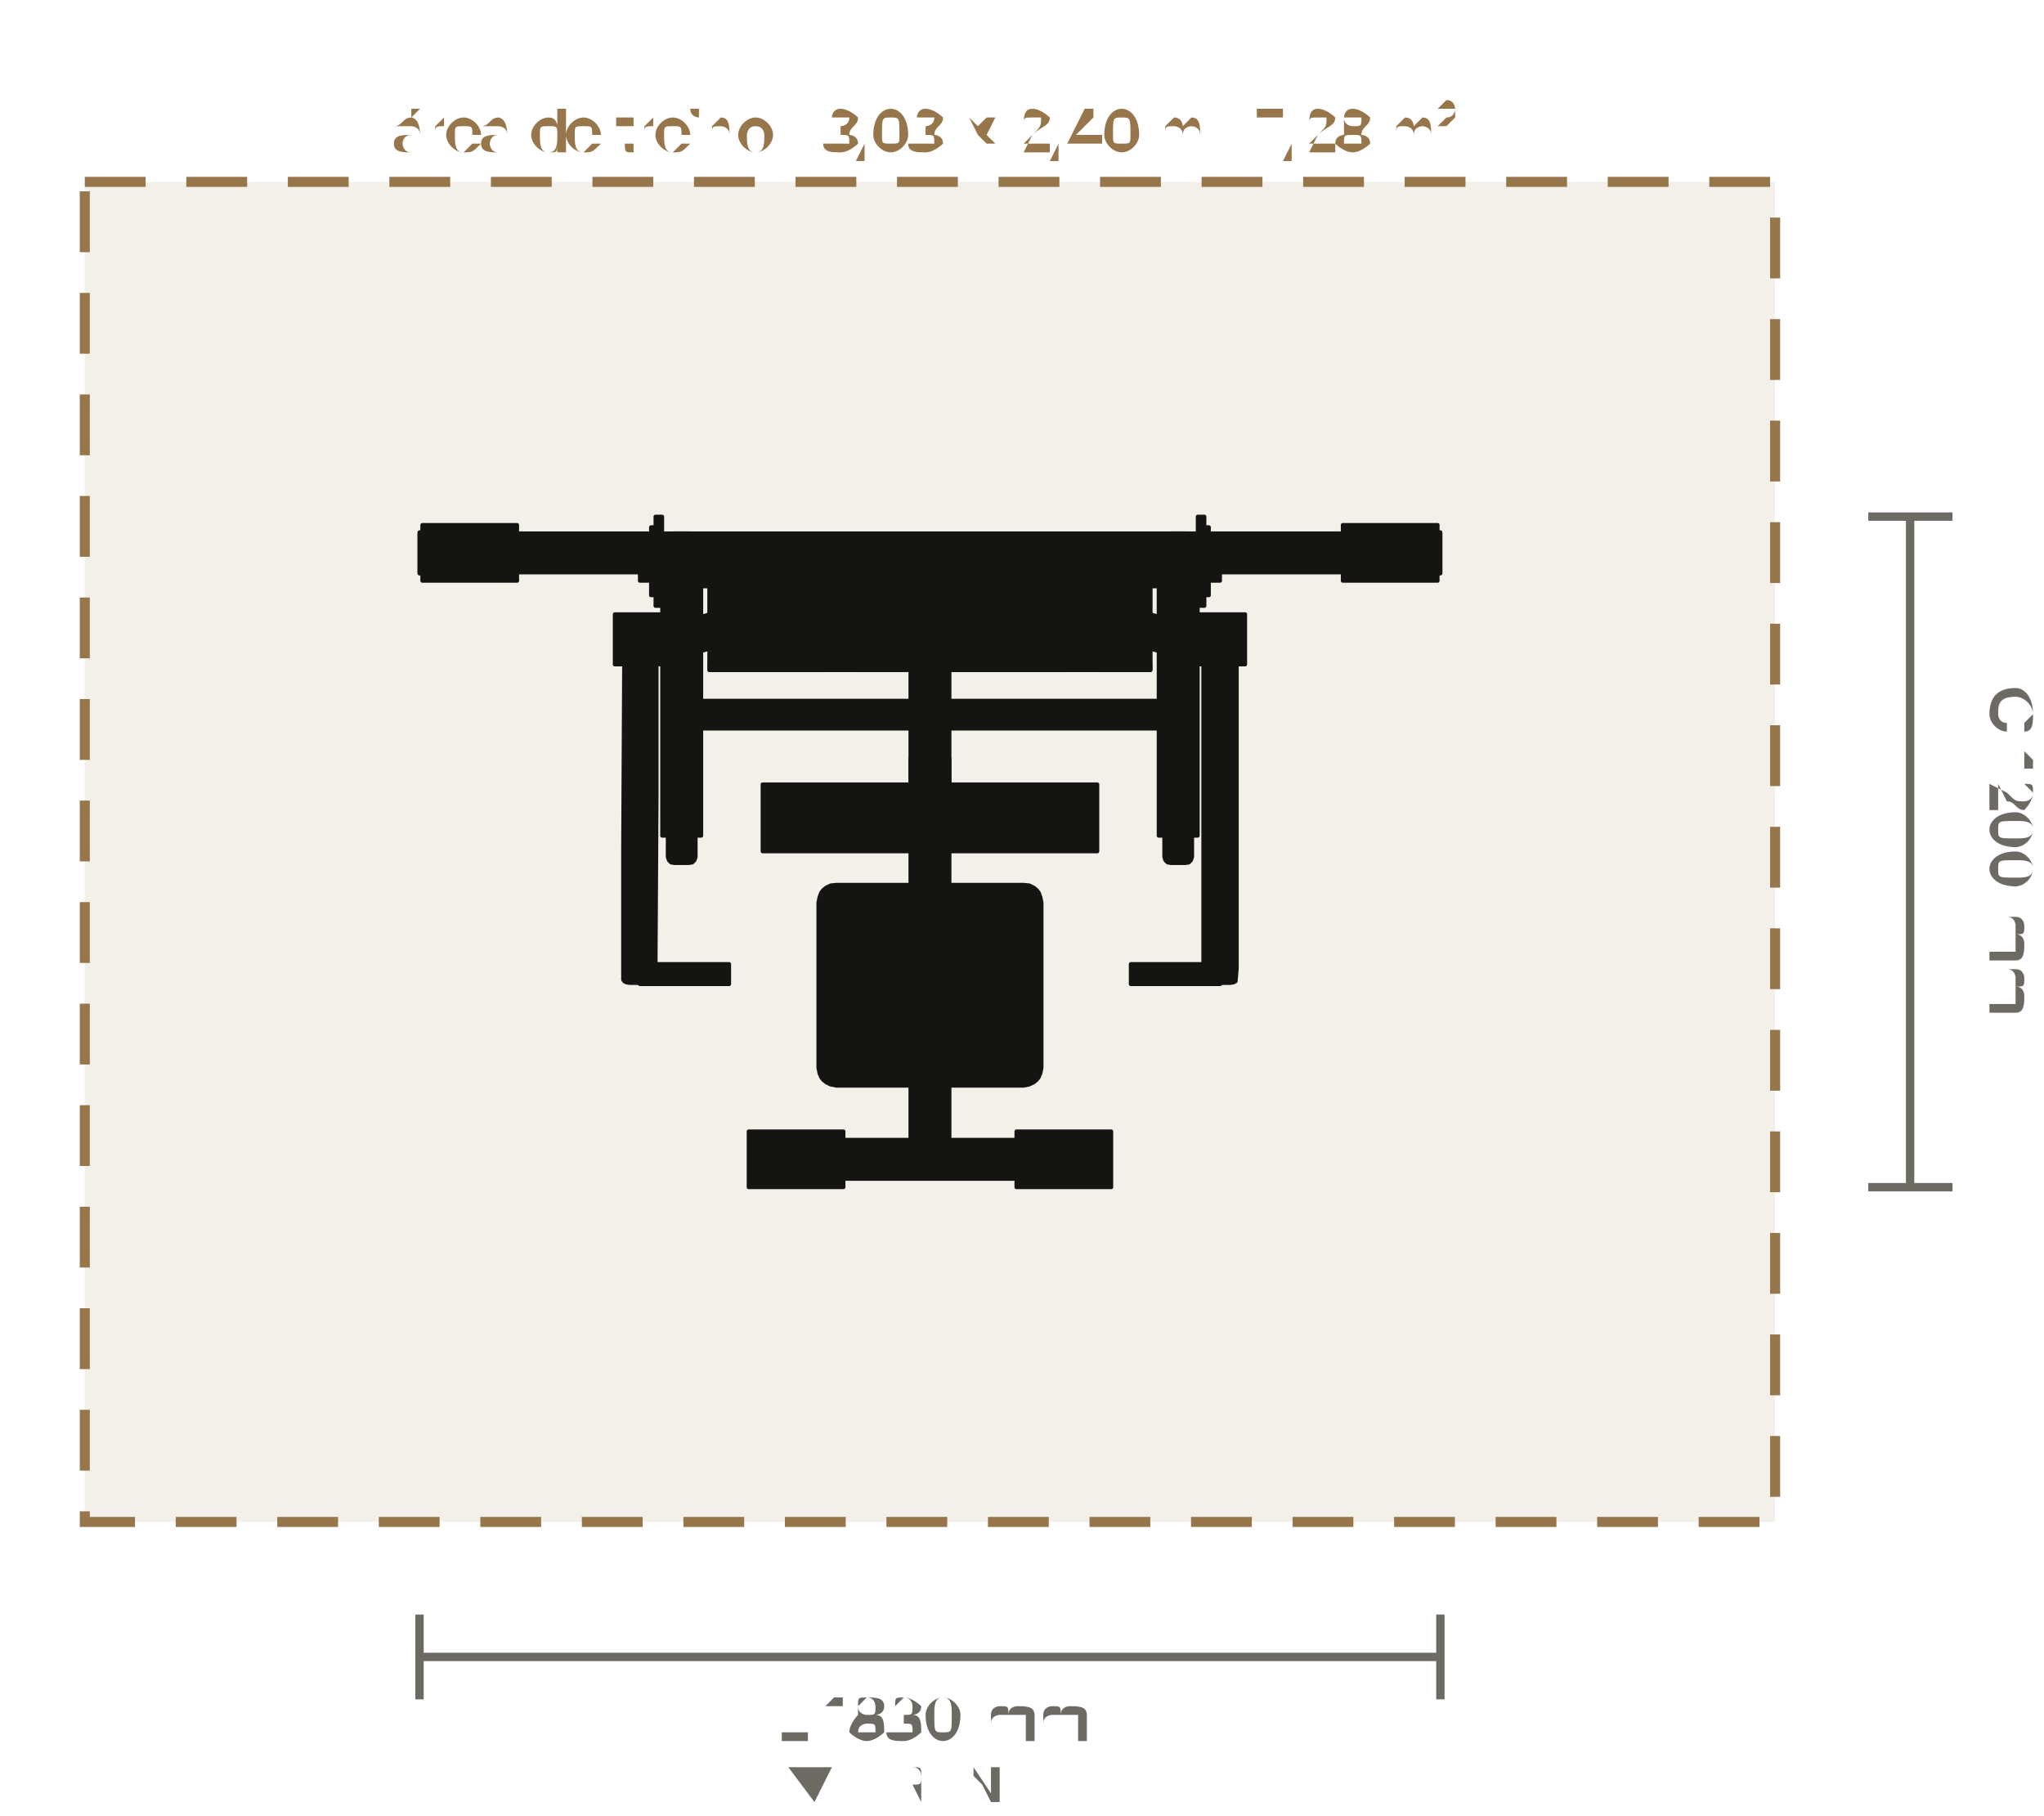
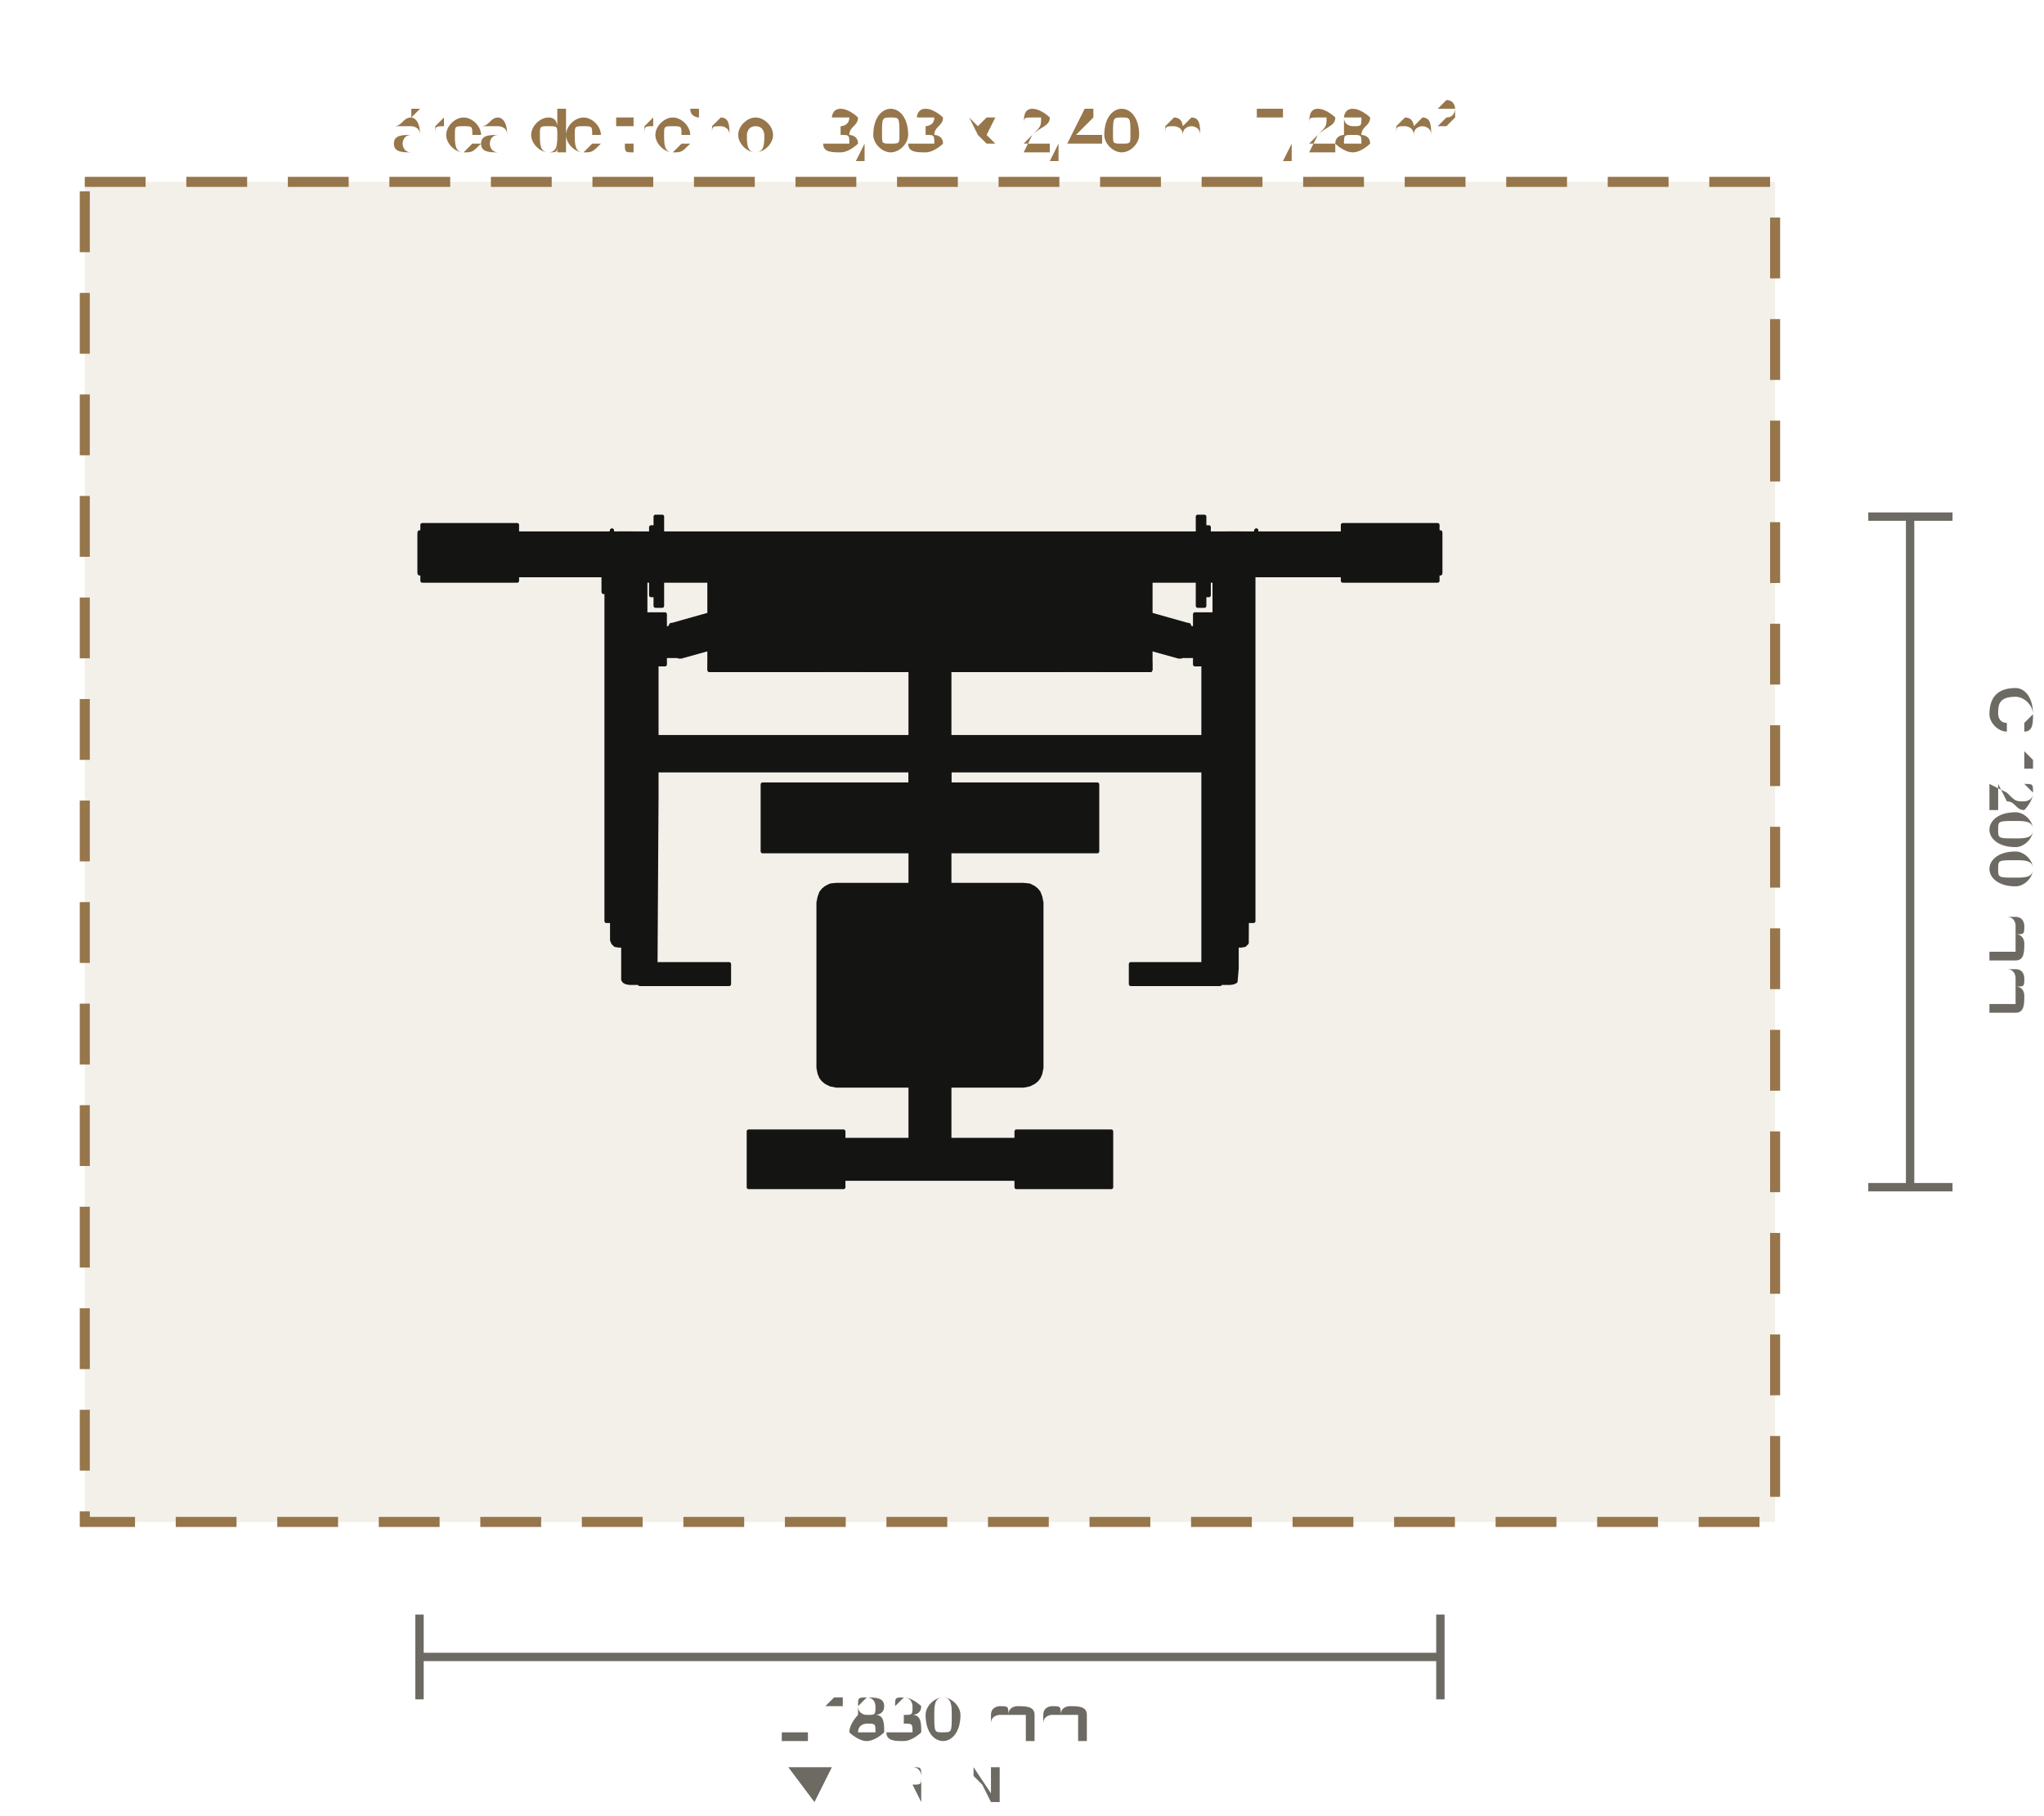
<svg xmlns="http://www.w3.org/2000/svg" viewBox="-1.667 -1.527 3.664 3.254" role="img" aria-label="Planta do Remada Alta Iso-Lateral (LD-B030): 1830 × 1202 mm, com 60 cm de área de treino em volta" data-equipment="LD-B030" data-unit="m">
  <rect class="eq-zone" x="-1.515" y="-1.201" width="3.03" height="2.402" style="fill:#96764a;fill-opacity:.12;stroke:#96764a;stroke-width:0.018;stroke-dasharray:0.109 0.073" />
  <text class="eq-zone-label" x="0" y="-1.255" style="font-family:Barlow,Inter,Arial,sans-serif;font-size:0.104px;fill:#96764a;text-anchor:middle">área de treino · 3,03 × 2,40 m · 7,28 m²</text>
  <g class="eq-parts">
    <polygon class="eq-part" points="-0.915,-0.571 0.915,-0.571 0.915,-0.501 -0.915,-0.501" style="fill:#141413;stroke:#141413;stroke-width:0.007;stroke-linejoin:round" />
    <polygon class="eq-part" points="-0.035,-0.536 0.035,-0.536 0.035,0.551 -0.035,0.551" style="fill:#141413;stroke:#141413;stroke-width:0.007;stroke-linejoin:round" />
    <polygon class="eq-part" points="-0.3,0.516 0.3,0.516 0.3,0.586 -0.3,0.586" style="fill:#141413;stroke:#141413;stroke-width:0.007;stroke-linejoin:round" />
    <polygon class="eq-part" points="-0.91,-0.586 -0.74,-0.586 -0.74,-0.486 -0.91,-0.486" style="fill:#141413;stroke:#141413;stroke-width:0.007;stroke-linejoin:round" />
    <polygon class="eq-part" points="-0.891,-0.536 -0.891,-0.539 -0.889,-0.541 -0.888,-0.544 -0.885,-0.545 -0.883,-0.546 -0.88,-0.547 -0.877,-0.546 -0.875,-0.545 -0.872,-0.544 -0.871,-0.541 -0.869,-0.539 -0.869,-0.536 -0.869,-0.533 -0.871,-0.53 -0.872,-0.528 -0.875,-0.526 -0.877,-0.525 -0.88,-0.525 -0.883,-0.525 -0.885,-0.526 -0.888,-0.528 -0.889,-0.53 -0.891,-0.533" style="fill:#141413;stroke:#141413;stroke-width:0.007;stroke-linejoin:round" />
    <polygon class="eq-part" points="-0.781,-0.536 -0.781,-0.539 -0.779,-0.541 -0.778,-0.544 -0.775,-0.545 -0.773,-0.546 -0.77,-0.547 -0.767,-0.546 -0.764,-0.545 -0.762,-0.544 -0.76,-0.541 -0.759,-0.539 -0.759,-0.536 -0.759,-0.533 -0.76,-0.53 -0.762,-0.528 -0.764,-0.526 -0.767,-0.525 -0.77,-0.525 -0.773,-0.525 -0.775,-0.526 -0.778,-0.528 -0.779,-0.53 -0.781,-0.533" style="fill:#141413;stroke:#141413;stroke-width:0.007;stroke-linejoin:round" />
    <polygon class="eq-part" points="-0.325,0.501 -0.155,0.501 -0.155,0.601 -0.325,0.601" style="fill:#141413;stroke:#141413;stroke-width:0.007;stroke-linejoin:round" />
    <polygon class="eq-part" points="-0.306,0.551 -0.306,0.548 -0.304,0.545 -0.303,0.543 -0.3,0.541 -0.298,0.54 -0.295,0.54 -0.292,0.54 -0.289,0.541 -0.287,0.543 -0.285,0.545 -0.284,0.548 -0.284,0.551 -0.284,0.554 -0.285,0.556 -0.287,0.559 -0.289,0.56 -0.292,0.561 -0.295,0.562 -0.298,0.561 -0.3,0.56 -0.303,0.559 -0.304,0.556 -0.306,0.554" style="fill:#141413;stroke:#141413;stroke-width:0.007;stroke-linejoin:round" />
    <polygon class="eq-part" points="-0.196,0.551 -0.196,0.548 -0.195,0.545 -0.193,0.543 -0.191,0.541 -0.188,0.54 -0.185,0.54 -0.182,0.54 -0.179,0.541 -0.177,0.543 -0.175,0.545 -0.174,0.548 -0.174,0.551 -0.174,0.554 -0.175,0.556 -0.177,0.559 -0.179,0.56 -0.182,0.561 -0.185,0.562 -0.188,0.561 -0.191,0.56 -0.193,0.559 -0.195,0.556 -0.196,0.554" style="fill:#141413;stroke:#141413;stroke-width:0.007;stroke-linejoin:round" />
    <polygon class="eq-part" points="-0.915,-0.573 -0.903,-0.573 -0.903,-0.499 -0.915,-0.499" style="fill:#141413;stroke:#141413;stroke-width:0.007;stroke-linejoin:round" />
    <polygon class="eq-part" points="-0.3,0.514 -0.288,0.514 -0.288,0.588 -0.3,0.588" style="fill:#141413;stroke:#141413;stroke-width:0.007;stroke-linejoin:round" />
    <polygon class="eq-part" points="0.74,-0.586 0.91,-0.586 0.91,-0.486 0.74,-0.486" style="fill:#141413;stroke:#141413;stroke-width:0.007;stroke-linejoin:round" />
    <polygon class="eq-part" points="0.759,-0.536 0.759,-0.539 0.76,-0.541 0.762,-0.544 0.764,-0.545 0.767,-0.546 0.77,-0.547 0.773,-0.546 0.775,-0.545 0.778,-0.544 0.779,-0.541 0.781,-0.539 0.781,-0.536 0.781,-0.533 0.779,-0.53 0.778,-0.528 0.775,-0.526 0.773,-0.525 0.77,-0.525 0.767,-0.525 0.764,-0.526 0.762,-0.528 0.76,-0.53 0.759,-0.533" style="fill:#141413;stroke:#141413;stroke-width:0.007;stroke-linejoin:round" />
    <polygon class="eq-part" points="0.869,-0.536 0.869,-0.539 0.871,-0.541 0.872,-0.544 0.875,-0.545 0.877,-0.546 0.88,-0.547 0.883,-0.546 0.885,-0.545 0.888,-0.544 0.889,-0.541 0.891,-0.539 0.891,-0.536 0.891,-0.533 0.889,-0.53 0.888,-0.528 0.885,-0.526 0.883,-0.525 0.88,-0.525 0.877,-0.525 0.875,-0.526 0.872,-0.528 0.871,-0.53 0.869,-0.533" style="fill:#141413;stroke:#141413;stroke-width:0.007;stroke-linejoin:round" />
    <polygon class="eq-part" points="0.155,0.501 0.325,0.501 0.325,0.601 0.155,0.601" style="fill:#141413;stroke:#141413;stroke-width:0.007;stroke-linejoin:round" />
    <polygon class="eq-part" points="0.174,0.551 0.174,0.548 0.175,0.545 0.177,0.543 0.179,0.541 0.182,0.54 0.185,0.54 0.188,0.54 0.191,0.541 0.193,0.543 0.195,0.545 0.196,0.548 0.196,0.551 0.196,0.554 0.195,0.556 0.193,0.559 0.191,0.56 0.188,0.561 0.185,0.562 0.182,0.561 0.179,0.56 0.177,0.559 0.175,0.556 0.174,0.554" style="fill:#141413;stroke:#141413;stroke-width:0.007;stroke-linejoin:round" />
    <polygon class="eq-part" points="0.284,0.551 0.284,0.548 0.285,0.545 0.287,0.543 0.289,0.541 0.292,0.54 0.295,0.54 0.298,0.54 0.3,0.541 0.303,0.543 0.304,0.545 0.306,0.548 0.306,0.551 0.306,0.554 0.304,0.556 0.303,0.559 0.3,0.56 0.298,0.561 0.295,0.562 0.292,0.561 0.289,0.56 0.287,0.559 0.285,0.556 0.284,0.554" style="fill:#141413;stroke:#141413;stroke-width:0.007;stroke-linejoin:round" />
    <polygon class="eq-part" points="0.903,-0.573 0.915,-0.573 0.915,-0.499 0.903,-0.499" style="fill:#141413;stroke:#141413;stroke-width:0.007;stroke-linejoin:round" />
    <polygon class="eq-part" points="0.288,0.514 0.3,0.514 0.3,0.588 0.288,0.588" style="fill:#141413;stroke:#141413;stroke-width:0.007;stroke-linejoin:round" />
    <polygon class="eq-part" points="-0.395,-0.566 -0.365,-0.566 -0.365,-0.326 -0.395,-0.326" style="fill:#141413;stroke:#141413;stroke-width:0.007;stroke-linejoin:round" />
    <polygon class="eq-part" points="-0.065,-0.566 -0.035,-0.566 -0.035,-0.326 -0.065,-0.326" style="fill:#141413;stroke:#141413;stroke-width:0.007;stroke-linejoin:round" />
    <polygon class="eq-part" points="-0.395,-0.566 -0.035,-0.566 -0.035,-0.326 -0.395,-0.326" style="fill:#141413;stroke:#141413;stroke-width:0.007;stroke-linejoin:round" />
    <polygon class="eq-part" points="-0.395,-0.566 -0.035,-0.566 -0.035,-0.326 -0.395,-0.326" style="fill:#141413;stroke:#141413;stroke-width:0.007;stroke-linejoin:round" />
    <polygon class="eq-part" points="-0.395,-0.338 -0.195,-0.338 -0.195,-0.326 -0.395,-0.326" style="fill:#141413;stroke:#141413;stroke-width:0.007;stroke-linejoin:round" />
    <polygon class="eq-part" points="-0.125,-0.338 -0.035,-0.338 -0.035,-0.326 -0.125,-0.326" style="fill:#141413;stroke:#141413;stroke-width:0.007;stroke-linejoin:round" />
    <polygon class="eq-part" points="-0.305,-0.446 -0.305,-0.448 -0.304,-0.451 -0.302,-0.453 -0.3,-0.455 -0.298,-0.456 -0.295,-0.456 -0.292,-0.456 -0.29,-0.455 -0.288,-0.453 -0.286,-0.451 -0.285,-0.448 -0.285,-0.446 -0.285,-0.443 -0.286,-0.441 -0.288,-0.439 -0.29,-0.437 -0.292,-0.436 -0.295,-0.436 -0.298,-0.436 -0.3,-0.437 -0.302,-0.439 -0.304,-0.441 -0.305,-0.443" style="fill:#141413;stroke:#141413;stroke-width:0.007;stroke-linejoin:round" />
    <polygon class="eq-part" points="-0.145,-0.446 -0.145,-0.448 -0.144,-0.451 -0.142,-0.453 -0.14,-0.455 -0.138,-0.456 -0.135,-0.456 -0.132,-0.456 -0.13,-0.455 -0.128,-0.453 -0.126,-0.451 -0.125,-0.448 -0.125,-0.446 -0.125,-0.443 -0.126,-0.441 -0.128,-0.439 -0.13,-0.437 -0.132,-0.436 -0.135,-0.436 -0.138,-0.436 -0.14,-0.437 -0.142,-0.439 -0.144,-0.441 -0.145,-0.443" style="fill:#141413;stroke:#141413;stroke-width:0.007;stroke-linejoin:round" />
    <polygon class="eq-part" points="-0.345,-0.526 -0.085,-0.526 -0.085,-0.366 -0.345,-0.366" style="fill:#141413;stroke:#141413;stroke-width:0.007;stroke-linejoin:round" />
    <polygon class="eq-part" points="-0.345,-0.526 -0.085,-0.526 -0.085,-0.366 -0.345,-0.366" style="fill:#141413;stroke:#141413;stroke-width:0.007;stroke-linejoin:round" />
    <polygon class="eq-part" points="-0.219,-0.446 -0.219,-0.447 -0.218,-0.448 -0.218,-0.449 -0.217,-0.449 -0.216,-0.45 -0.215,-0.45 -0.214,-0.45 -0.213,-0.449 -0.212,-0.449 -0.211,-0.448 -0.211,-0.447 -0.211,-0.446 -0.211,-0.445 -0.211,-0.444 -0.212,-0.443 -0.213,-0.442 -0.214,-0.442 -0.215,-0.442 -0.216,-0.442 -0.217,-0.442 -0.218,-0.443 -0.218,-0.444 -0.219,-0.445" style="fill:#141413;stroke:#141413;stroke-width:0.007;stroke-linejoin:round" />
    <polygon class="eq-part" points="-0.335,-0.511 -0.095,-0.511 -0.095,-0.381 -0.335,-0.381" style="fill:#141413;stroke:#141413;stroke-width:0.007;stroke-linejoin:round" />
    <polygon class="eq-part" points="-0.335,-0.511 -0.095,-0.511 -0.095,-0.381 -0.335,-0.381" style="fill:#141413;stroke:#141413;stroke-width:0.007;stroke-linejoin:round" />
    <polygon class="eq-part" points="-0.335,-0.511 -0.095,-0.511 -0.095,-0.381 -0.335,-0.381" style="fill:#141413;stroke:#141413;stroke-width:0.007;stroke-linejoin:round" />
    <polygon class="eq-part" points="-0.335,-0.511 -0.095,-0.511 -0.095,-0.381 -0.335,-0.381" style="fill:#141413;stroke:#141413;stroke-width:0.007;stroke-linejoin:round" />
    <polygon class="eq-part" points="-0.335,-0.511 -0.095,-0.511 -0.095,-0.381 -0.335,-0.381" style="fill:#141413;stroke:#141413;stroke-width:0.007;stroke-linejoin:round" />
    <polygon class="eq-part" points="-0.335,-0.511 -0.095,-0.511 -0.095,-0.381 -0.335,-0.381" style="fill:#141413;stroke:#141413;stroke-width:0.007;stroke-linejoin:round" />
    <polygon class="eq-part" points="-0.335,-0.511 -0.095,-0.511 -0.095,-0.381 -0.335,-0.381" style="fill:#141413;stroke:#141413;stroke-width:0.007;stroke-linejoin:round" />
    <polygon class="eq-part" points="-0.335,-0.511 -0.095,-0.511 -0.095,-0.381 -0.335,-0.381" style="fill:#141413;stroke:#141413;stroke-width:0.007;stroke-linejoin:round" />
    <polygon class="eq-part" points="-0.335,-0.511 -0.095,-0.511 -0.095,-0.381 -0.335,-0.381" style="fill:#141413;stroke:#141413;stroke-width:0.007;stroke-linejoin:round" />
    <polygon class="eq-part" points="-0.221,-0.446 -0.221,-0.447 -0.22,-0.449 -0.219,-0.45 -0.218,-0.451 -0.217,-0.452 -0.215,-0.452 -0.213,-0.452 -0.212,-0.451 -0.211,-0.45 -0.21,-0.449 -0.209,-0.447 -0.209,-0.446 -0.209,-0.444 -0.21,-0.443 -0.211,-0.442 -0.212,-0.441 -0.213,-0.44 -0.215,-0.44 -0.217,-0.44 -0.218,-0.441 -0.219,-0.442 -0.22,-0.443 -0.221,-0.444" style="fill:#141413;stroke:#141413;stroke-width:0.007;stroke-linejoin:round" />
    <polygon class="eq-part" points="-0.221,-0.401 -0.209,-0.401 -0.209,-0.331 -0.221,-0.331" style="fill:#141413;stroke:#141413;stroke-width:0.007;stroke-linejoin:round" />
    <polygon class="eq-part" points="-0.365,-0.566 -0.065,-0.566 -0.065,-0.554 -0.365,-0.554" style="fill:#141413;stroke:#141413;stroke-width:0.007;stroke-linejoin:round" />
    <polygon class="eq-part" points="0.035,-0.566 0.065,-0.566 0.065,-0.326 0.035,-0.326" style="fill:#141413;stroke:#141413;stroke-width:0.007;stroke-linejoin:round" />
    <polygon class="eq-part" points="0.365,-0.566 0.395,-0.566 0.395,-0.326 0.365,-0.326" style="fill:#141413;stroke:#141413;stroke-width:0.007;stroke-linejoin:round" />
    <polygon class="eq-part" points="0.035,-0.566 0.395,-0.566 0.395,-0.326 0.035,-0.326" style="fill:#141413;stroke:#141413;stroke-width:0.007;stroke-linejoin:round" />
    <polygon class="eq-part" points="0.035,-0.566 0.395,-0.566 0.395,-0.326 0.035,-0.326" style="fill:#141413;stroke:#141413;stroke-width:0.007;stroke-linejoin:round" />
    <polygon class="eq-part" points="0.035,-0.338 0.235,-0.338 0.235,-0.326 0.035,-0.326" style="fill:#141413;stroke:#141413;stroke-width:0.007;stroke-linejoin:round" />
    <polygon class="eq-part" points="0.305,-0.338 0.395,-0.338 0.395,-0.326 0.305,-0.326" style="fill:#141413;stroke:#141413;stroke-width:0.007;stroke-linejoin:round" />
    <polygon class="eq-part" points="0.125,-0.446 0.125,-0.448 0.126,-0.451 0.128,-0.453 0.13,-0.455 0.132,-0.456 0.135,-0.456 0.138,-0.456 0.14,-0.455 0.142,-0.453 0.144,-0.451 0.145,-0.448 0.145,-0.446 0.145,-0.443 0.144,-0.441 0.142,-0.439 0.14,-0.437 0.138,-0.436 0.135,-0.436 0.132,-0.436 0.13,-0.437 0.128,-0.439 0.126,-0.441 0.125,-0.443" style="fill:#141413;stroke:#141413;stroke-width:0.007;stroke-linejoin:round" />
    <polygon class="eq-part" points="0.285,-0.446 0.285,-0.448 0.286,-0.451 0.288,-0.453 0.29,-0.455 0.292,-0.456 0.295,-0.456 0.298,-0.456 0.3,-0.455 0.302,-0.453 0.304,-0.451 0.305,-0.448 0.305,-0.446 0.305,-0.443 0.304,-0.441 0.302,-0.439 0.3,-0.437 0.298,-0.436 0.295,-0.436 0.292,-0.436 0.29,-0.437 0.288,-0.439 0.286,-0.441 0.285,-0.443" style="fill:#141413;stroke:#141413;stroke-width:0.007;stroke-linejoin:round" />
    <polygon class="eq-part" points="0.085,-0.526 0.345,-0.526 0.345,-0.366 0.085,-0.366" style="fill:#141413;stroke:#141413;stroke-width:0.007;stroke-linejoin:round" />
    <polygon class="eq-part" points="0.085,-0.526 0.345,-0.526 0.345,-0.366 0.085,-0.366" style="fill:#141413;stroke:#141413;stroke-width:0.007;stroke-linejoin:round" />
    <polygon class="eq-part" points="0.211,-0.446 0.211,-0.447 0.211,-0.448 0.212,-0.449 0.213,-0.449 0.214,-0.45 0.215,-0.45 0.216,-0.45 0.217,-0.449 0.218,-0.449 0.218,-0.448 0.219,-0.447 0.219,-0.446 0.219,-0.445 0.218,-0.444 0.218,-0.443 0.217,-0.442 0.216,-0.442 0.215,-0.442 0.214,-0.442 0.213,-0.442 0.212,-0.443 0.211,-0.444 0.211,-0.445" style="fill:#141413;stroke:#141413;stroke-width:0.007;stroke-linejoin:round" />
    <polygon class="eq-part" points="0.095,-0.511 0.335,-0.511 0.335,-0.381 0.095,-0.381" style="fill:#141413;stroke:#141413;stroke-width:0.007;stroke-linejoin:round" />
    <polygon class="eq-part" points="0.095,-0.511 0.335,-0.511 0.335,-0.381 0.095,-0.381" style="fill:#141413;stroke:#141413;stroke-width:0.007;stroke-linejoin:round" />
    <polygon class="eq-part" points="0.095,-0.511 0.335,-0.511 0.335,-0.381 0.095,-0.381" style="fill:#141413;stroke:#141413;stroke-width:0.007;stroke-linejoin:round" />
    <polygon class="eq-part" points="0.095,-0.511 0.335,-0.511 0.335,-0.381 0.095,-0.381" style="fill:#141413;stroke:#141413;stroke-width:0.007;stroke-linejoin:round" />
    <polygon class="eq-part" points="0.095,-0.511 0.335,-0.511 0.335,-0.381 0.095,-0.381" style="fill:#141413;stroke:#141413;stroke-width:0.007;stroke-linejoin:round" />
    <polygon class="eq-part" points="0.095,-0.511 0.335,-0.511 0.335,-0.381 0.095,-0.381" style="fill:#141413;stroke:#141413;stroke-width:0.007;stroke-linejoin:round" />
    <polygon class="eq-part" points="0.095,-0.511 0.335,-0.511 0.335,-0.381 0.095,-0.381" style="fill:#141413;stroke:#141413;stroke-width:0.007;stroke-linejoin:round" />
    <polygon class="eq-part" points="0.095,-0.511 0.335,-0.511 0.335,-0.381 0.095,-0.381" style="fill:#141413;stroke:#141413;stroke-width:0.007;stroke-linejoin:round" />
    <polygon class="eq-part" points="0.095,-0.511 0.335,-0.511 0.335,-0.381 0.095,-0.381" style="fill:#141413;stroke:#141413;stroke-width:0.007;stroke-linejoin:round" />
    <polygon class="eq-part" points="0.209,-0.446 0.209,-0.447 0.21,-0.449 0.211,-0.45 0.212,-0.451 0.213,-0.452 0.215,-0.452 0.217,-0.452 0.218,-0.451 0.219,-0.45 0.22,-0.449 0.221,-0.447 0.221,-0.446 0.221,-0.444 0.22,-0.443 0.219,-0.442 0.218,-0.441 0.217,-0.44 0.215,-0.44 0.213,-0.44 0.212,-0.441 0.211,-0.442 0.21,-0.443 0.209,-0.444" style="fill:#141413;stroke:#141413;stroke-width:0.007;stroke-linejoin:round" />
    <polygon class="eq-part" points="0.209,-0.401 0.221,-0.401 0.221,-0.331 0.209,-0.331" style="fill:#141413;stroke:#141413;stroke-width:0.007;stroke-linejoin:round" />
    <polygon class="eq-part" points="0.065,-0.566 0.365,-0.566 0.365,-0.554 0.065,-0.554" style="fill:#141413;stroke:#141413;stroke-width:0.007;stroke-linejoin:round" />
    <polygon class="eq-part" points="-0.035,0.216 -0.035,0.213 -0.033,0.21 -0.032,0.207 -0.029,0.205 -0.026,0.204 -0.023,0.204 0.023,0.204 0.026,0.204 0.029,0.205 0.032,0.207 0.033,0.21 0.035,0.213 0.035,0.216 0.035,0.262 0.035,0.265 0.033,0.268 0.032,0.27 0.029,0.272 0.026,0.273 0.023,0.274 -0.023,0.274 -0.026,0.273 -0.029,0.272 -0.032,0.27 -0.033,0.268 -0.035,0.265 -0.035,0.262" style="fill:#141413;stroke:#141413;stroke-width:0.007;stroke-linejoin:round" />
    <polygon class="eq-part" points="-0.047,0.261 -0.047,0.216 -0.035,0.216 -0.035,0.261" style="fill:#141413;stroke:#141413;stroke-width:0.007;stroke-linejoin:round" />
    <polygon class="eq-part" points="-0.117,0.239 -0.117,0.237 -0.117,0.235 -0.117,0.234 -0.116,0.233 -0.116,0.232 -0.115,0.232 -0.035,0.232 -0.034,0.232 -0.034,0.233 -0.033,0.234 -0.033,0.235 -0.033,0.237 -0.033,0.239 -0.033,0.241 -0.033,0.242 -0.033,0.244 -0.034,0.245 -0.034,0.246 -0.035,0.246 -0.115,0.246 -0.116,0.246 -0.116,0.245 -0.117,0.244 -0.117,0.242 -0.117,0.241" style="fill:#141413;stroke:#141413;stroke-width:0.007;stroke-linejoin:round" />
    <polygon class="eq-part" points="-0.2,0.387 -0.2,0.091 -0.198,0.081 -0.195,0.073 -0.191,0.068 -0.186,0.064 -0.178,0.06 -0.168,0.059 0.168,0.059 0.178,0.06 0.186,0.064 0.191,0.068 0.195,0.073 0.198,0.081 0.2,0.091 0.2,0.387 0.198,0.397 0.195,0.404 0.191,0.409 0.186,0.413 0.178,0.417 0.168,0.419 -0.168,0.419 -0.178,0.417 -0.186,0.413 -0.191,0.409 -0.195,0.404 -0.198,0.397" style="fill:#141413;stroke:#141413;stroke-width:0.007;stroke-linejoin:round" />
    <polygon class="eq-part" points="-0.035,-0.104 -0.035,-0.118 -0.035,-0.167 -0.033,-0.17 -0.032,-0.172 -0.029,-0.174 -0.026,-0.176 -0.023,-0.176 0.023,-0.176 0.026,-0.176 0.029,-0.174 0.032,-0.172 0.033,-0.17 0.035,-0.167 0.035,-0.164 0.035,-0.118 0.035,-0.104 0.035,-0.055 0.033,-0.052 0.032,-0.05 0.029,-0.048 0.026,-0.047 0.023,-0.046 -0.023,-0.046 -0.026,-0.047 -0.029,-0.048 -0.032,-0.05 -0.033,-0.052 -0.035,-0.055 -0.035,-0.058" style="fill:#141413;stroke:#141413;stroke-width:0.007;stroke-linejoin:round" />
    <polygon class="eq-part" points="-0.3,-0.121 0.3,-0.121 0.3,-0.001 -0.3,-0.001" style="fill:#141413;stroke:#141413;stroke-width:0.007;stroke-linejoin:round" />
    <polygon class="eq-part" points="-0.565,-0.426 -0.475,-0.426 -0.475,-0.336 -0.565,-0.336" style="fill:#141413;stroke:#141413;stroke-width:0.007;stroke-linejoin:round" />
    <polygon class="eq-part" points="-0.55,0.209 -0.55,-0.008 -0.548,-0.382 -0.544,-0.382 -0.538,-0.382 -0.502,-0.382 -0.496,-0.382 -0.492,-0.382 -0.49,-0.382 -0.49,-0.381 -0.49,-0.101 -0.492,0.232 -0.496,0.234 -0.502,0.235 -0.538,0.235 -0.544,0.234 -0.548,0.232 -0.55,0.229" style="fill:#141413;stroke:#141413;stroke-width:0.007;stroke-linejoin:round" />
    <polygon class="eq-part" points="-0.52,0.201 -0.36,0.201 -0.36,0.237 -0.52,0.237" style="fill:#141413;stroke:#141413;stroke-width:0.007;stroke-linejoin:round" />
    <polygon class="eq-part" points="0.475,-0.426 0.565,-0.426 0.565,-0.336 0.475,-0.336" style="fill:#141413;stroke:#141413;stroke-width:0.007;stroke-linejoin:round" />
    <polygon class="eq-part" points="0.49,-0.101 0.49,-0.381 0.492,-0.382 0.496,-0.382 0.502,-0.382 0.538,-0.382 0.544,-0.382 0.548,-0.382 0.55,-0.382 0.55,-0.008 0.55,0.209 0.548,0.232 0.544,0.234 0.538,0.235 0.502,0.235 0.496,0.234 0.492,0.232 0.49,0.229" style="fill:#141413;stroke:#141413;stroke-width:0.007;stroke-linejoin:round" />
    <polygon class="eq-part" points="0.36,0.201 0.52,0.201 0.52,0.237 0.36,0.237" style="fill:#141413;stroke:#141413;stroke-width:0.007;stroke-linejoin:round" />
-     <polygon class="eq-part" points="-0.47,-0.559 -0.468,-0.565 -0.464,-0.569 -0.458,-0.571 -0.432,-0.571 -0.426,-0.569 -0.422,-0.565 -0.42,-0.559 -0.42,-0.468 -0.422,-0.462 -0.426,-0.458 -0.432,-0.456 -0.458,-0.456 -0.464,-0.458 -0.468,-0.462 -0.47,-0.468" style="fill:#141413;stroke:#141413;stroke-width:0.007;stroke-linejoin:round" />
-     <polygon class="eq-part" points="-0.47,-0.284 -0.468,-0.29 -0.464,-0.294 -0.458,-0.296 -0.432,-0.296 -0.426,-0.294 -0.422,-0.29 -0.42,-0.284 -0.42,0.009 -0.422,0.015 -0.426,0.019 -0.432,0.02 -0.458,0.02 -0.464,0.019 -0.468,0.015 -0.47,0.009" style="fill:#141413;stroke:#141413;stroke-width:0.007;stroke-linejoin:round" />
-     <polygon class="eq-part" points="-0.47,-0.506 -0.42,-0.506 -0.42,-0.246 -0.47,-0.246" style="fill:#141413;stroke:#141413;stroke-width:0.007;stroke-linejoin:round" />
-     <polygon class="eq-part" points="-0.47,-0.556 -0.42,-0.556 -0.42,-0.196 -0.47,-0.196" style="fill:#141413;stroke:#141413;stroke-width:0.007;stroke-linejoin:round" />
-     <polygon class="eq-part" points="-0.48,-0.521 -0.41,-0.521 -0.41,-0.029 -0.48,-0.029" style="fill:#141413;stroke:#141413;stroke-width:0.007;stroke-linejoin:round" />
-     <polygon class="eq-part" points="0.42,-0.559 0.422,-0.565 0.426,-0.569 0.432,-0.571 0.458,-0.571 0.464,-0.569 0.468,-0.565 0.47,-0.559 0.47,-0.468 0.468,-0.462 0.464,-0.458 0.458,-0.456 0.432,-0.456 0.426,-0.458 0.422,-0.462 0.42,-0.468" style="fill:#141413;stroke:#141413;stroke-width:0.007;stroke-linejoin:round" />
-     <polygon class="eq-part" points="0.42,-0.284 0.422,-0.29 0.426,-0.294 0.432,-0.296 0.458,-0.296 0.464,-0.294 0.468,-0.29 0.47,-0.284 0.47,0.009 0.468,0.015 0.464,0.019 0.458,0.02 0.432,0.02 0.426,0.019 0.422,0.015 0.42,0.009" style="fill:#141413;stroke:#141413;stroke-width:0.007;stroke-linejoin:round" />
-     <polygon class="eq-part" points="0.42,-0.506 0.47,-0.506 0.47,-0.246 0.42,-0.246" style="fill:#141413;stroke:#141413;stroke-width:0.007;stroke-linejoin:round" />
-     <polygon class="eq-part" points="0.42,-0.556 0.47,-0.556 0.47,-0.196 0.42,-0.196" style="fill:#141413;stroke:#141413;stroke-width:0.007;stroke-linejoin:round" />
-     <polygon class="eq-part" points="0.41,-0.521 0.48,-0.521 0.48,-0.029 0.41,-0.029" style="fill:#141413;stroke:#141413;stroke-width:0.007;stroke-linejoin:round" />
-     <polygon class="eq-part" points="-0.445,-0.536 0.445,-0.536 0.445,-0.476 -0.445,-0.476" style="fill:#141413;stroke:#141413;stroke-width:0.007;stroke-linejoin:round" />
-     <polygon class="eq-part" points="-0.445,-0.271 0.445,-0.271 0.445,-0.221 -0.445,-0.221" style="fill:#141413;stroke:#141413;stroke-width:0.007;stroke-linejoin:round" />
+     <polygon class="eq-part" points="-0.57,-0.559 -0.57,-0.562 -0.568,-0.565 -0.567,-0.567 -0.564,-0.569 -0.561,-0.57 -0.558,-0.571 -0.532,-0.571 -0.529,-0.57 -0.526,-0.569 -0.523,-0.567 -0.522,-0.565 -0.52,-0.562 -0.52,-0.559 -0.52,-0.483 -0.52,-0.48 -0.522,-0.477 -0.523,-0.474 -0.526,-0.472 -0.529,-0.471 -0.532,-0.471 -0.558,-0.471 -0.561,-0.471 -0.564,-0.472 -0.567,-0.474 -0.568,-0.477 -0.57,-0.48 -0.57,-0.483" style="fill:#141413;stroke:#141413;stroke-width:0.007;stroke-linejoin:round" />
+     <polygon class="eq-part" points="-0.57,-0.214 -0.57,-0.259 -0.568,-0.375 -0.564,-0.379 -0.558,-0.381 -0.532,-0.381 -0.526,-0.379 -0.522,-0.375 -0.52,-0.369 -0.52,-0.259 -0.52,-0.214 -0.522,0.163 -0.526,0.167 -0.532,0.168 -0.558,0.168 -0.564,0.167 -0.568,0.163 -0.57,0.158" style="fill:#141413;stroke:#141413;stroke-width:0.007;stroke-linejoin:round" />
+     <polygon class="eq-part" points="-0.57,-0.521 -0.52,-0.521 -0.52,-0.176 -0.57,-0.176" style="fill:#141413;stroke:#141413;stroke-width:0.007;stroke-linejoin:round" />
+     <polygon class="eq-part" points="-0.57,-0.521 -0.52,-0.521 -0.52,-0.158 -0.57,-0.158" style="fill:#141413;stroke:#141413;stroke-width:0.007;stroke-linejoin:round" />
+     <polygon class="eq-part" points="-0.57,-0.521 -0.52,-0.521 -0.52,-0.278 -0.57,-0.278" style="fill:#141413;stroke:#141413;stroke-width:0.007;stroke-linejoin:round" />
+     <polygon class="eq-part" points="-0.58,-0.521 -0.51,-0.521 -0.51,0.124 -0.58,0.124" style="fill:#141413;stroke:#141413;stroke-width:0.007;stroke-linejoin:round" />
+     <polygon class="eq-part" points="-0.585,-0.507 -0.585,-0.521 -0.57,-0.576 -0.57,-0.535 -0.57,-0.521 -0.585,-0.466" style="fill:#141413;stroke:#141413;stroke-width:0.007;stroke-linejoin:round" />
+     <polygon class="eq-part" points="-0.75,-0.546 -0.585,-0.546 -0.585,-0.496 -0.75,-0.496" style="fill:#141413;stroke:#141413;stroke-width:0.007;stroke-linejoin:round" />
+     <polygon class="eq-part" points="-0.585,-0.507 -0.585,-0.521 -0.57,-0.576 -0.57,-0.535 -0.57,-0.521 -0.585,-0.466" style="fill:#141413;stroke:#141413;stroke-width:0.007;stroke-linejoin:round" />
+     <polygon class="eq-part" points="-0.75,-0.546 -0.585,-0.546 -0.585,-0.496 -0.75,-0.496" style="fill:#141413;stroke:#141413;stroke-width:0.007;stroke-linejoin:round" />
+     <polygon class="eq-part" points="-0.585,-0.507 -0.585,-0.521 -0.57,-0.576 -0.57,-0.535 -0.57,-0.521 -0.585,-0.466" style="fill:#141413;stroke:#141413;stroke-width:0.007;stroke-linejoin:round" />
+     <polygon class="eq-part" points="-0.75,-0.546 -0.585,-0.546 -0.585,-0.496 -0.75,-0.496" style="fill:#141413;stroke:#141413;stroke-width:0.007;stroke-linejoin:round" />
+     <polygon class="eq-part" points="-0.545,-0.401 -0.445,-0.401 -0.445,-0.351 -0.545,-0.351" style="fill:#141413;stroke:#141413;stroke-width:0.007;stroke-linejoin:round" />
+     <polygon class="eq-part" points="0.52,-0.559 0.52,-0.562 0.522,-0.565 0.523,-0.567 0.526,-0.569 0.529,-0.57 0.532,-0.571 0.558,-0.571 0.561,-0.57 0.564,-0.569 0.567,-0.567 0.568,-0.565 0.57,-0.562 0.57,-0.559 0.57,-0.483 0.57,-0.48 0.568,-0.477 0.567,-0.474 0.564,-0.472 0.561,-0.471 0.558,-0.471 0.532,-0.471 0.529,-0.471 0.526,-0.472 0.523,-0.474 0.522,-0.477 0.52,-0.48 0.52,-0.483" style="fill:#141413;stroke:#141413;stroke-width:0.007;stroke-linejoin:round" />
+     <polygon class="eq-part" points="0.52,-0.214 0.52,-0.259 0.522,-0.375 0.526,-0.379 0.532,-0.381 0.558,-0.381 0.564,-0.379 0.568,-0.375 0.57,-0.369 0.57,-0.259 0.57,-0.214 0.568,0.163 0.564,0.167 0.558,0.168 0.532,0.168 0.526,0.167 0.522,0.163 0.52,0.158" style="fill:#141413;stroke:#141413;stroke-width:0.007;stroke-linejoin:round" />
+     <polygon class="eq-part" points="0.52,-0.521 0.57,-0.521 0.57,-0.176 0.52,-0.176" style="fill:#141413;stroke:#141413;stroke-width:0.007;stroke-linejoin:round" />
+     <polygon class="eq-part" points="0.52,-0.521 0.57,-0.521 0.57,-0.158 0.52,-0.158" style="fill:#141413;stroke:#141413;stroke-width:0.007;stroke-linejoin:round" />
+     <polygon class="eq-part" points="0.52,-0.521 0.57,-0.521 0.57,-0.278 0.52,-0.278" style="fill:#141413;stroke:#141413;stroke-width:0.007;stroke-linejoin:round" />
+     <polygon class="eq-part" points="0.51,-0.521 0.58,-0.521 0.58,0.124 0.51,0.124" style="fill:#141413;stroke:#141413;stroke-width:0.007;stroke-linejoin:round" />
+     <polygon class="eq-part" points="0.57,-0.507 0.57,-0.521 0.585,-0.576 0.585,-0.535 0.585,-0.521 0.57,-0.466" style="fill:#141413;stroke:#141413;stroke-width:0.007;stroke-linejoin:round" />
+     <polygon class="eq-part" points="0.585,-0.546 0.75,-0.546 0.75,-0.496 0.585,-0.496" style="fill:#141413;stroke:#141413;stroke-width:0.007;stroke-linejoin:round" />
+     <polygon class="eq-part" points="0.57,-0.507 0.57,-0.521 0.585,-0.576 0.585,-0.535 0.585,-0.521 0.57,-0.466" style="fill:#141413;stroke:#141413;stroke-width:0.007;stroke-linejoin:round" />
+     <polygon class="eq-part" points="0.585,-0.546 0.75,-0.546 0.75,-0.496 0.585,-0.496" style="fill:#141413;stroke:#141413;stroke-width:0.007;stroke-linejoin:round" />
+     <polygon class="eq-part" points="0.57,-0.507 0.57,-0.521 0.585,-0.576 0.585,-0.535 0.585,-0.521 0.57,-0.466" style="fill:#141413;stroke:#141413;stroke-width:0.007;stroke-linejoin:round" />
+     <polygon class="eq-part" points="0.585,-0.546 0.75,-0.546 0.75,-0.496 0.585,-0.496" style="fill:#141413;stroke:#141413;stroke-width:0.007;stroke-linejoin:round" />
+     <polygon class="eq-part" points="0.445,-0.401 0.545,-0.401 0.545,-0.351 0.445,-0.351" style="fill:#141413;stroke:#141413;stroke-width:0.007;stroke-linejoin:round" />
+     <polygon class="eq-part" points="-0.545,-0.206 0.545,-0.206 0.545,-0.146 -0.545,-0.146" style="fill:#141413;stroke:#141413;stroke-width:0.007;stroke-linejoin:round" />
+     <polygon class="eq-part" points="-0.545,-0.546 0.545,-0.546 0.545,-0.496 -0.545,-0.496" style="fill:#141413;stroke:#141413;stroke-width:0.007;stroke-linejoin:round" />
+     <polygon class="eq-part" points="-0.545,-0.546 0.545,-0.546 0.545,-0.496 -0.545,-0.496" style="fill:#141413;stroke:#141413;stroke-width:0.007;stroke-linejoin:round" />
    <polygon class="eq-part" points="-0.49,-0.392 -0.49,-0.397 -0.445,-0.404 -0.445,-0.37 -0.445,-0.365 -0.49,-0.359" style="fill:#141413;stroke:#141413;stroke-width:0.007;stroke-linejoin:round" />
    <polygon class="eq-part" points="0.445,-0.392 0.445,-0.397 0.49,-0.404 0.49,-0.37 0.49,-0.365 0.445,-0.359" style="fill:#141413;stroke:#141413;stroke-width:0.007;stroke-linejoin:round" />
    <polygon class="eq-part" points="-0.52,-0.556 0.52,-0.556 0.52,-0.486 -0.52,-0.486" style="fill:#141413;stroke:#141413;stroke-width:0.007;stroke-linejoin:round" />
    <polygon class="eq-part" points="-0.492,-0.601 -0.48,-0.601 -0.48,-0.441 -0.492,-0.441" style="fill:#141413;stroke:#141413;stroke-width:0.007;stroke-linejoin:round" />
    <polygon class="eq-part" points="-0.5,-0.482 -0.492,-0.482 -0.492,-0.46 -0.5,-0.46" style="fill:#141413;stroke:#141413;stroke-width:0.007;stroke-linejoin:round" />
    <polygon class="eq-part" points="-0.5,-0.582 -0.492,-0.582 -0.492,-0.56 -0.5,-0.56" style="fill:#141413;stroke:#141413;stroke-width:0.007;stroke-linejoin:round" />
    <polygon class="eq-part" points="0.48,-0.601 0.492,-0.601 0.492,-0.441 0.48,-0.441" style="fill:#141413;stroke:#141413;stroke-width:0.007;stroke-linejoin:round" />
    <polygon class="eq-part" points="0.492,-0.482 0.5,-0.482 0.5,-0.46 0.492,-0.46" style="fill:#141413;stroke:#141413;stroke-width:0.007;stroke-linejoin:round" />
    <polygon class="eq-part" points="0.492,-0.582 0.5,-0.582 0.5,-0.56 0.492,-0.56" style="fill:#141413;stroke:#141413;stroke-width:0.007;stroke-linejoin:round" />
    <polygon class="eq-part" points="-0.466,-0.4 -0.466,-0.403 -0.465,-0.405 -0.464,-0.407 -0.462,-0.407 -0.214,-0.477 -0.212,-0.477 -0.21,-0.477 -0.209,-0.475 -0.207,-0.473 -0.206,-0.47 -0.204,-0.468 -0.195,-0.433 -0.194,-0.43 -0.194,-0.427 -0.194,-0.424 -0.195,-0.422 -0.196,-0.42 -0.198,-0.419 -0.446,-0.35 -0.448,-0.35 -0.45,-0.35 -0.451,-0.352 -0.453,-0.354 -0.454,-0.357 -0.456,-0.359 -0.465,-0.394 -0.466,-0.397" style="fill:#141413;stroke:#141413;stroke-width:0.007;stroke-linejoin:round" />
    <polygon class="eq-part" points="0.194,-0.427 0.194,-0.43 0.195,-0.433 0.204,-0.468 0.206,-0.47 0.207,-0.473 0.209,-0.475 0.21,-0.477 0.212,-0.477 0.214,-0.477 0.462,-0.407 0.464,-0.407 0.465,-0.405 0.466,-0.403 0.466,-0.4 0.466,-0.397 0.465,-0.394 0.456,-0.359 0.454,-0.357 0.453,-0.354 0.451,-0.352 0.45,-0.35 0.448,-0.35 0.446,-0.35 0.198,-0.419 0.196,-0.42 0.195,-0.422 0.194,-0.424" style="fill:#141413;stroke:#141413;stroke-width:0.007;stroke-linejoin:round" />
  </g>
  <line class="eq-dim" x1="-0.915" y1="1.443" x2="0.915" y2="1.443" style="stroke:#6d6a63;stroke-width:0.015" />
  <line class="eq-dim" x1="-0.915" y1="1.367" x2="-0.915" y2="1.519" style="stroke:#6d6a63;stroke-width:0.015" />
  <line class="eq-dim" x1="0.915" y1="1.367" x2="0.915" y2="1.519" style="stroke:#6d6a63;stroke-width:0.015" />
  <text class="eq-text" x="0" y="1.596" style="font-family:Barlow,Inter,Arial,sans-serif;font-size:0.109px;fill:#6d6a63;text-anchor:middle">L 1830 mm</text>
  <line class="eq-dim" x1="1.757" y1="-0.601" x2="1.757" y2="0.601" style="stroke:#6d6a63;stroke-width:0.015" />
  <line class="eq-dim" x1="1.682" y1="-0.601" x2="1.833" y2="-0.601" style="stroke:#6d6a63;stroke-width:0.015" />
  <line class="eq-dim" x1="1.682" y1="0.601" x2="1.833" y2="0.601" style="stroke:#6d6a63;stroke-width:0.015" />
  <text class="eq-text" x="1.899" y="0" transform="rotate(90 1.8992 0)" style="font-family:Barlow,Inter,Arial,sans-serif;font-size:0.109px;fill:#6d6a63;text-anchor:middle">C 1200 mm</text>
  <text class="eq-text" x="0" y="1.705" style="font-family:Barlow,Inter,Arial,sans-serif;font-size:0.109px;fill:#6d6a63;text-anchor:middle;font-size:0.087px;letter-spacing:.1em">▼ FRENTE</text>
</svg>
